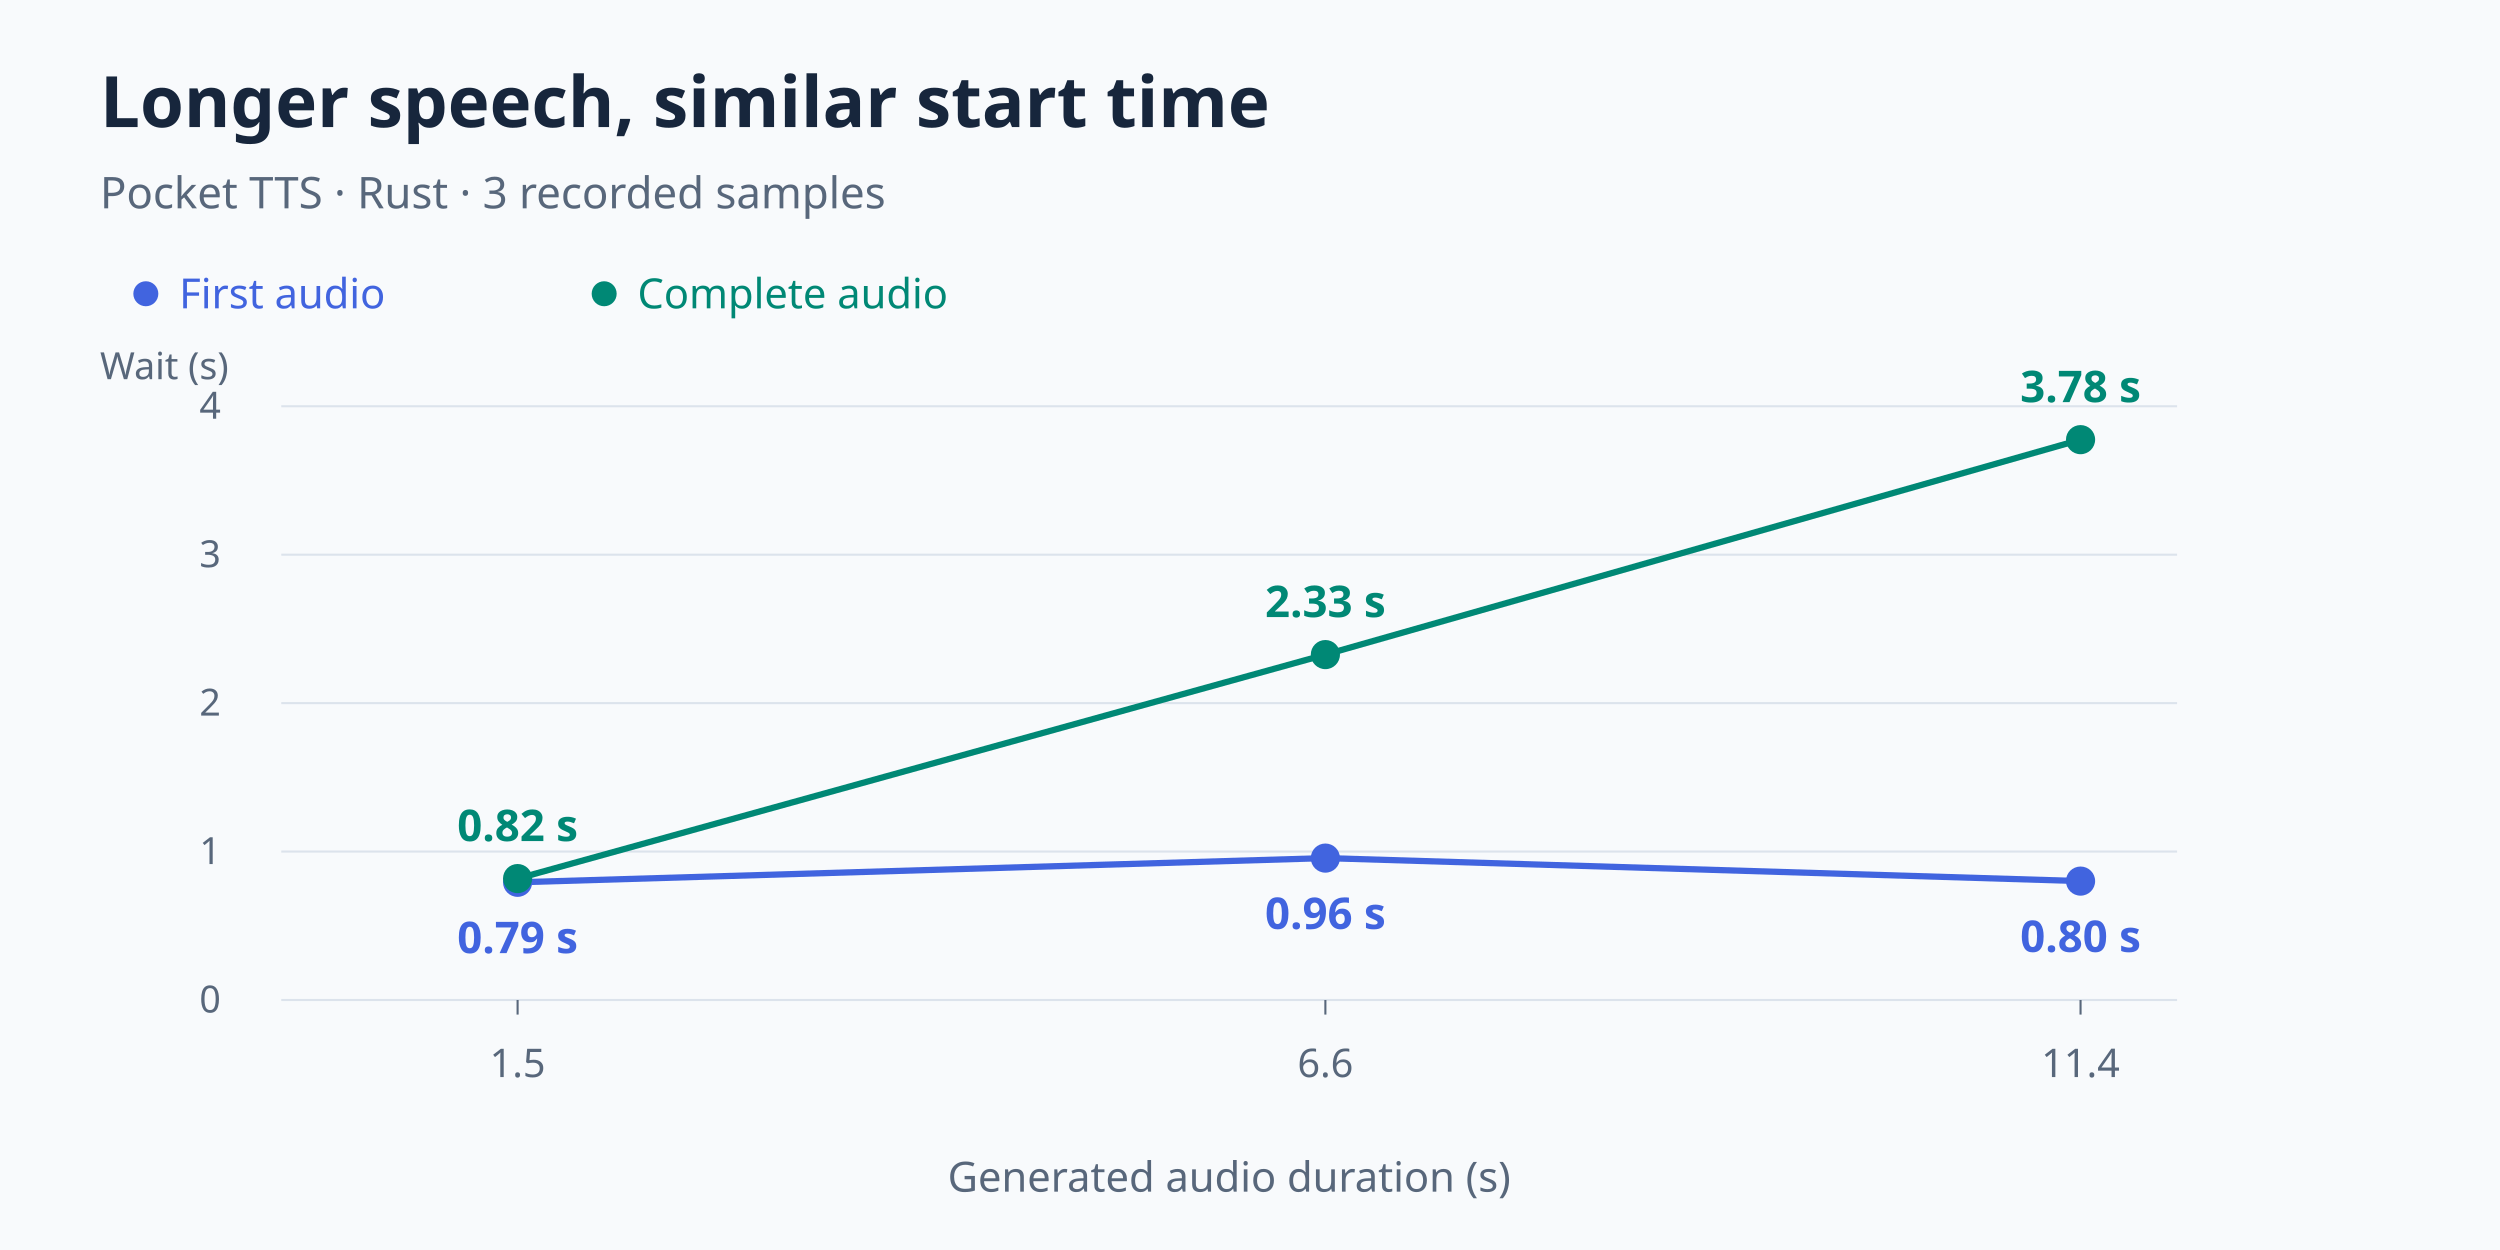
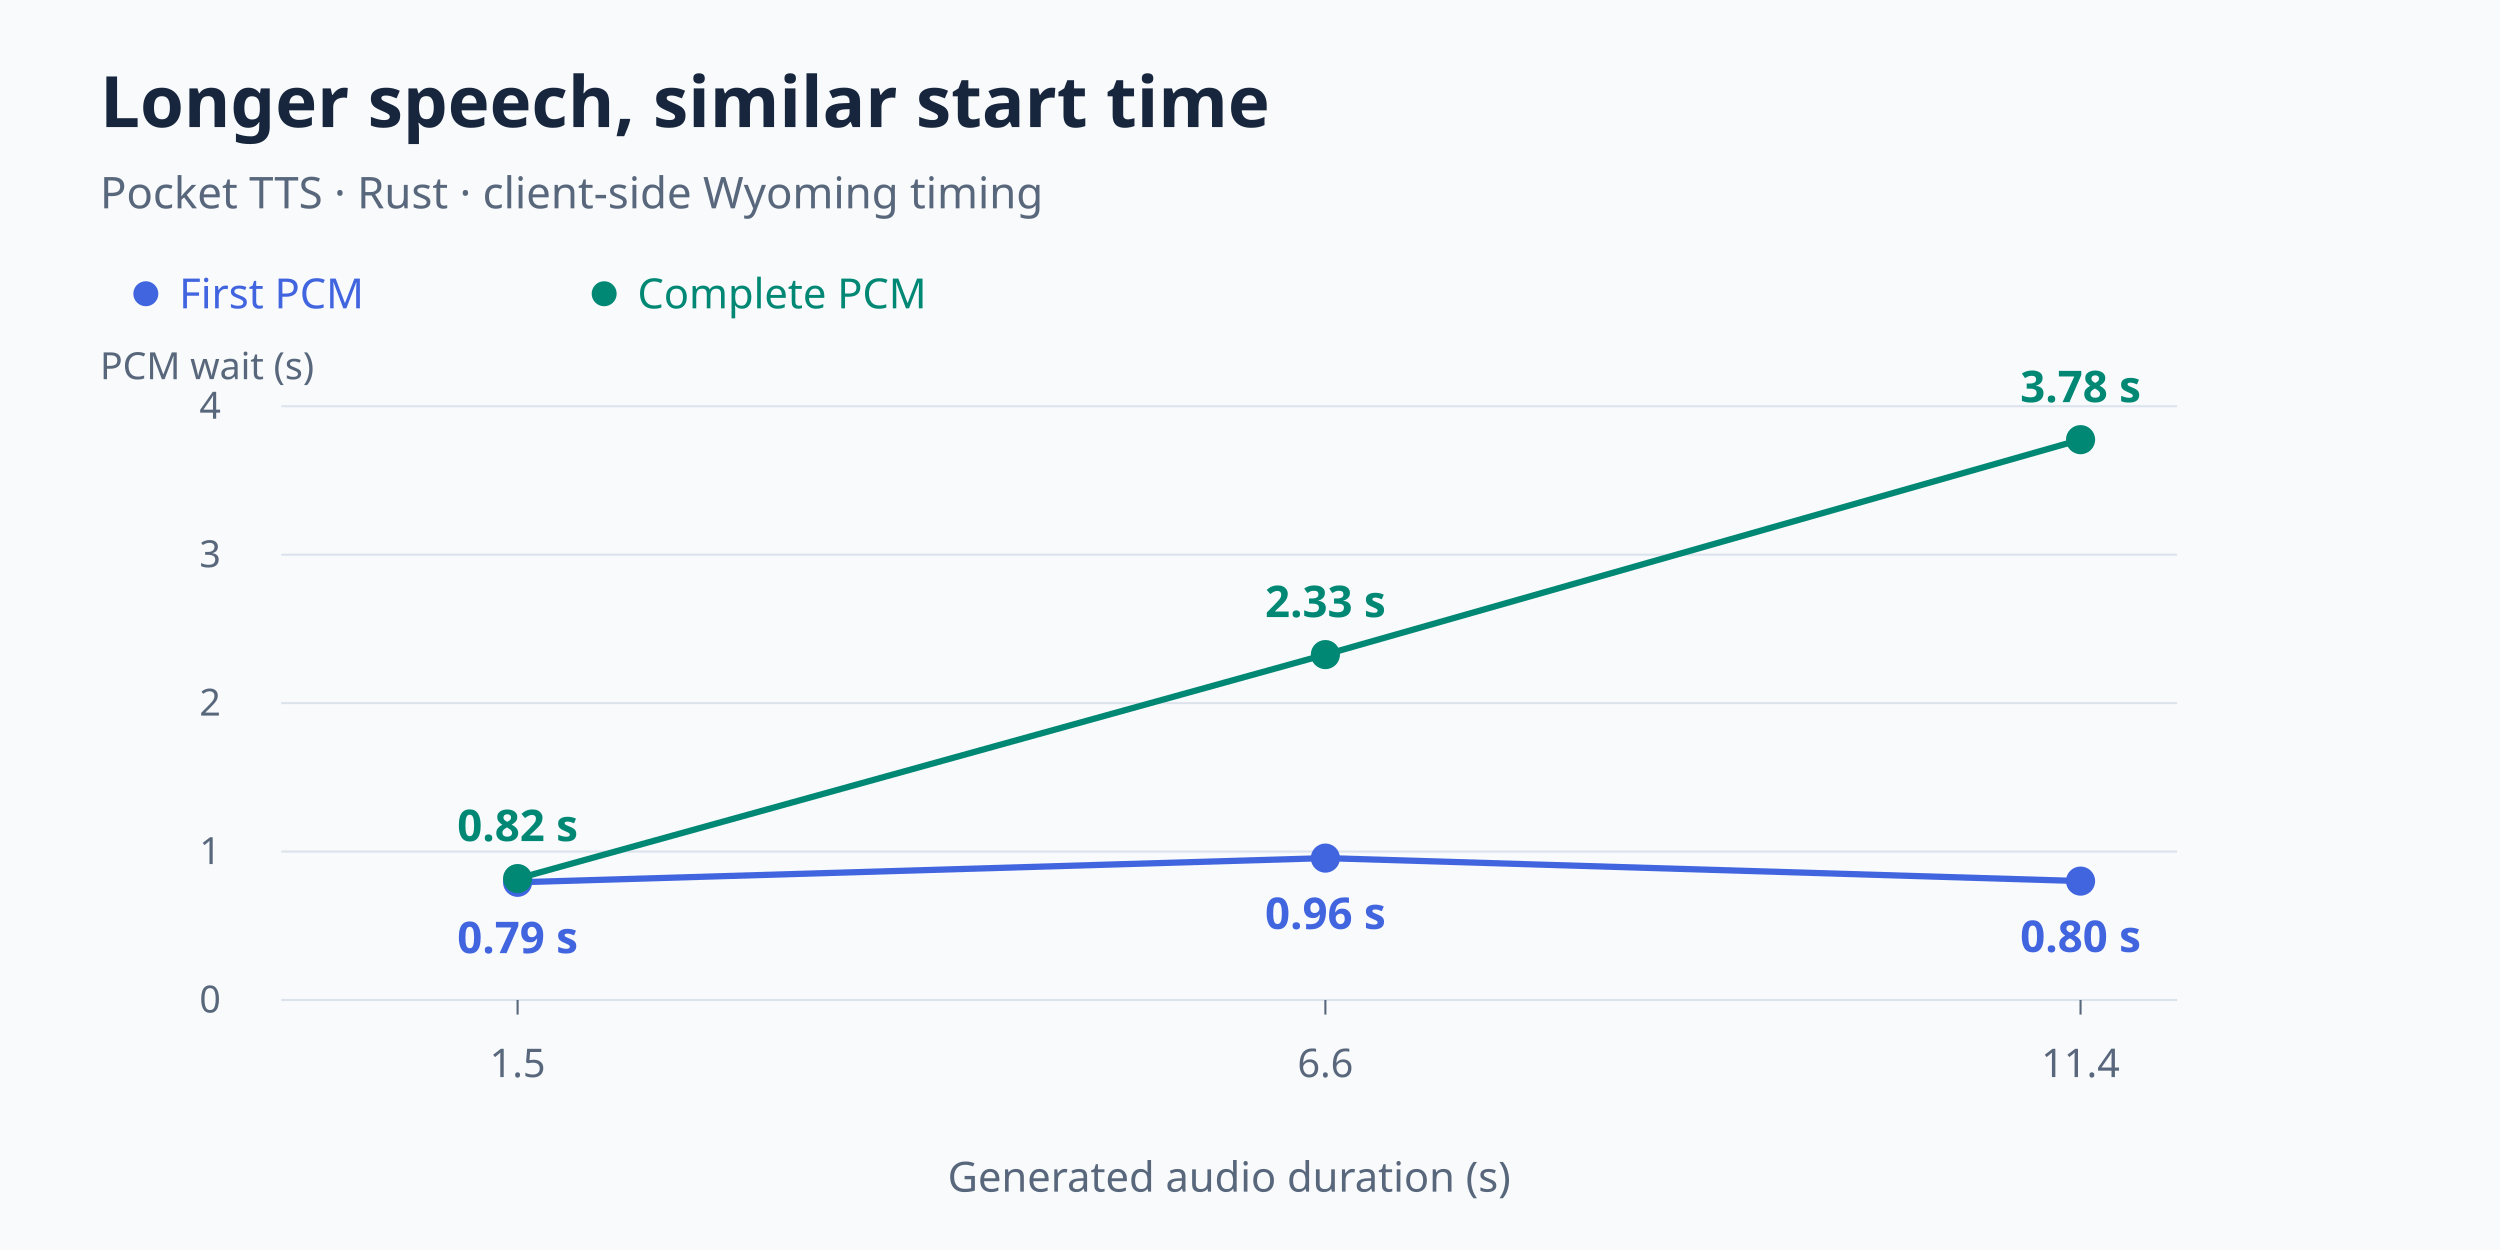
<svg xmlns="http://www.w3.org/2000/svg" width="1200" height="600" viewBox="0 0 1200 600" role="img" aria-labelledby="title desc">
  <defs>
    <marker id="arrow" viewBox="0 0 10 10" refX="9" refY="5" markerWidth="7" markerHeight="7" orient="auto-start-reverse">
      <path d="M 1 1 L 9 5 L 1 9" fill="none" stroke="#728198" stroke-width="1.5" />
    </marker>
  </defs>
  <rect x="0" y="0" width="1200" height="600" rx="0" fill="#f8fafc" stroke="none" />
  <text x="48" y="61" fill="#17263c" font-family="Noto Sans, sans-serif" font-size="34" font-weight="700" text-anchor="start">Longer speech, similar start time</text>
-   <text x="48" y="100" fill="#58677b" font-family="Noto Sans, sans-serif" font-size="21" font-weight="400" text-anchor="start">Pocket TTS · Rust · 3 recorded samples</text>
+   <text x="48" y="100" fill="#58677b" font-family="Noto Sans, sans-serif" font-size="21" font-weight="400" text-anchor="start">Pocket TTS · Rust · client-side Wyoming timing</text>
  <circle cx="70" cy="141" r="6" fill="#4164df" />
-   <text x="86" y="148" fill="#4164df" font-family="Noto Sans, sans-serif" font-size="20" font-weight="400" text-anchor="start">First audio</text>
+   <text x="86" y="148" fill="#4164df" font-family="Noto Sans, sans-serif" font-size="20" font-weight="400" text-anchor="start">First PCM</text>
  <circle cx="290" cy="141" r="6" fill="#008875" />
-   <text x="306" y="148" fill="#008875" font-family="Noto Sans, sans-serif" font-size="20" font-weight="400" text-anchor="start">Complete audio</text>
+   <text x="306" y="148" fill="#008875" font-family="Noto Sans, sans-serif" font-size="20" font-weight="400" text-anchor="start">Complete PCM</text>
  <line x1="135" y1="480" x2="1045" y2="480" stroke="#dce3ec" stroke-width="1" />
  <text x="106" y="486" fill="#58677b" font-family="Noto Sans, sans-serif" font-size="18" font-weight="400" text-anchor="end">0</text>
  <line x1="135" y1="408.75" x2="1045" y2="408.75" stroke="#dce3ec" stroke-width="1" />
  <text x="106" y="414.75" fill="#58677b" font-family="Noto Sans, sans-serif" font-size="18" font-weight="400" text-anchor="end">1</text>
  <line x1="135" y1="337.5" x2="1045" y2="337.5" stroke="#dce3ec" stroke-width="1" />
  <text x="106" y="343.5" fill="#58677b" font-family="Noto Sans, sans-serif" font-size="18" font-weight="400" text-anchor="end">2</text>
  <line x1="135" y1="266.25" x2="1045" y2="266.25" stroke="#dce3ec" stroke-width="1" />
  <text x="106" y="272.25" fill="#58677b" font-family="Noto Sans, sans-serif" font-size="18" font-weight="400" text-anchor="end">3</text>
  <line x1="135" y1="195" x2="1045" y2="195" stroke="#dce3ec" stroke-width="1" />
  <text x="106" y="201" fill="#58677b" font-family="Noto Sans, sans-serif" font-size="18" font-weight="400" text-anchor="end">4</text>
-   <text x="48" y="182" fill="#58677b" font-family="Noto Sans, sans-serif" font-size="18" font-weight="400" text-anchor="start">Wait (s)</text>
+   <text x="48" y="182" fill="#58677b" font-family="Noto Sans, sans-serif" font-size="18" font-weight="400" text-anchor="start">PCM wait (s)</text>
  <line x1="248.447" y1="480" x2="248.447" y2="487" stroke="#58677b" stroke-width="1" />
  <text x="248.447" y="517" fill="#58677b" font-family="Noto Sans, sans-serif" font-size="19" font-weight="400" text-anchor="middle">1.5</text>
  <line x1="636.182" y1="480" x2="636.182" y2="487" stroke="#58677b" stroke-width="1" />
  <text x="636.182" y="517" fill="#58677b" font-family="Noto Sans, sans-serif" font-size="19" font-weight="400" text-anchor="middle">6.6</text>
  <line x1="998.666" y1="480" x2="998.666" y2="487" stroke="#58677b" stroke-width="1" />
  <text x="998.666" y="517" fill="#58677b" font-family="Noto Sans, sans-serif" font-size="19" font-weight="400" text-anchor="middle">11.4</text>
  <text x="590" y="572" fill="#58677b" font-family="Noto Sans, sans-serif" font-size="20" font-weight="400" text-anchor="middle">Generated audio duration (s)</text>
  <line x1="248.447" y1="423.499" x2="636.182" y2="411.885" stroke="#4164df" stroke-width="3" />
  <line x1="636.182" y1="411.885" x2="998.666" y2="422.929" stroke="#4164df" stroke-width="3" />
  <circle cx="248.447" cy="423.499" r="7" fill="#4164df" />
  <text x="248.447" y="457.499" fill="#4164df" font-family="Noto Sans, sans-serif" font-size="21" font-weight="700" text-anchor="middle">0.79 s</text>
  <circle cx="636.182" cy="411.885" r="7" fill="#4164df" />
  <text x="636.182" y="445.885" fill="#4164df" font-family="Noto Sans, sans-serif" font-size="21" font-weight="700" text-anchor="middle">0.96 s</text>
  <circle cx="998.666" cy="422.929" r="7" fill="#4164df" />
  <text x="998.666" y="456.929" fill="#4164df" font-family="Noto Sans, sans-serif" font-size="21" font-weight="700" text-anchor="middle">0.80 s</text>
  <line x1="248.447" y1="421.717" x2="636.182" y2="314.201" stroke="#008875" stroke-width="3" />
  <line x1="636.182" y1="314.201" x2="998.666" y2="211.031" stroke="#008875" stroke-width="3" />
  <circle cx="248.447" cy="421.717" r="7" fill="#008875" />
  <text x="248.447" y="403.717" fill="#008875" font-family="Noto Sans, sans-serif" font-size="21" font-weight="700" text-anchor="middle">0.82 s</text>
  <circle cx="636.182" cy="314.201" r="7" fill="#008875" />
  <text x="636.182" y="296.201" fill="#008875" font-family="Noto Sans, sans-serif" font-size="21" font-weight="700" text-anchor="middle">2.33 s</text>
  <circle cx="998.666" cy="211.031" r="7" fill="#008875" />
  <text x="998.666" y="193.031" fill="#008875" font-family="Noto Sans, sans-serif" font-size="21" font-weight="700" text-anchor="middle">3.78 s</text>
</svg>
